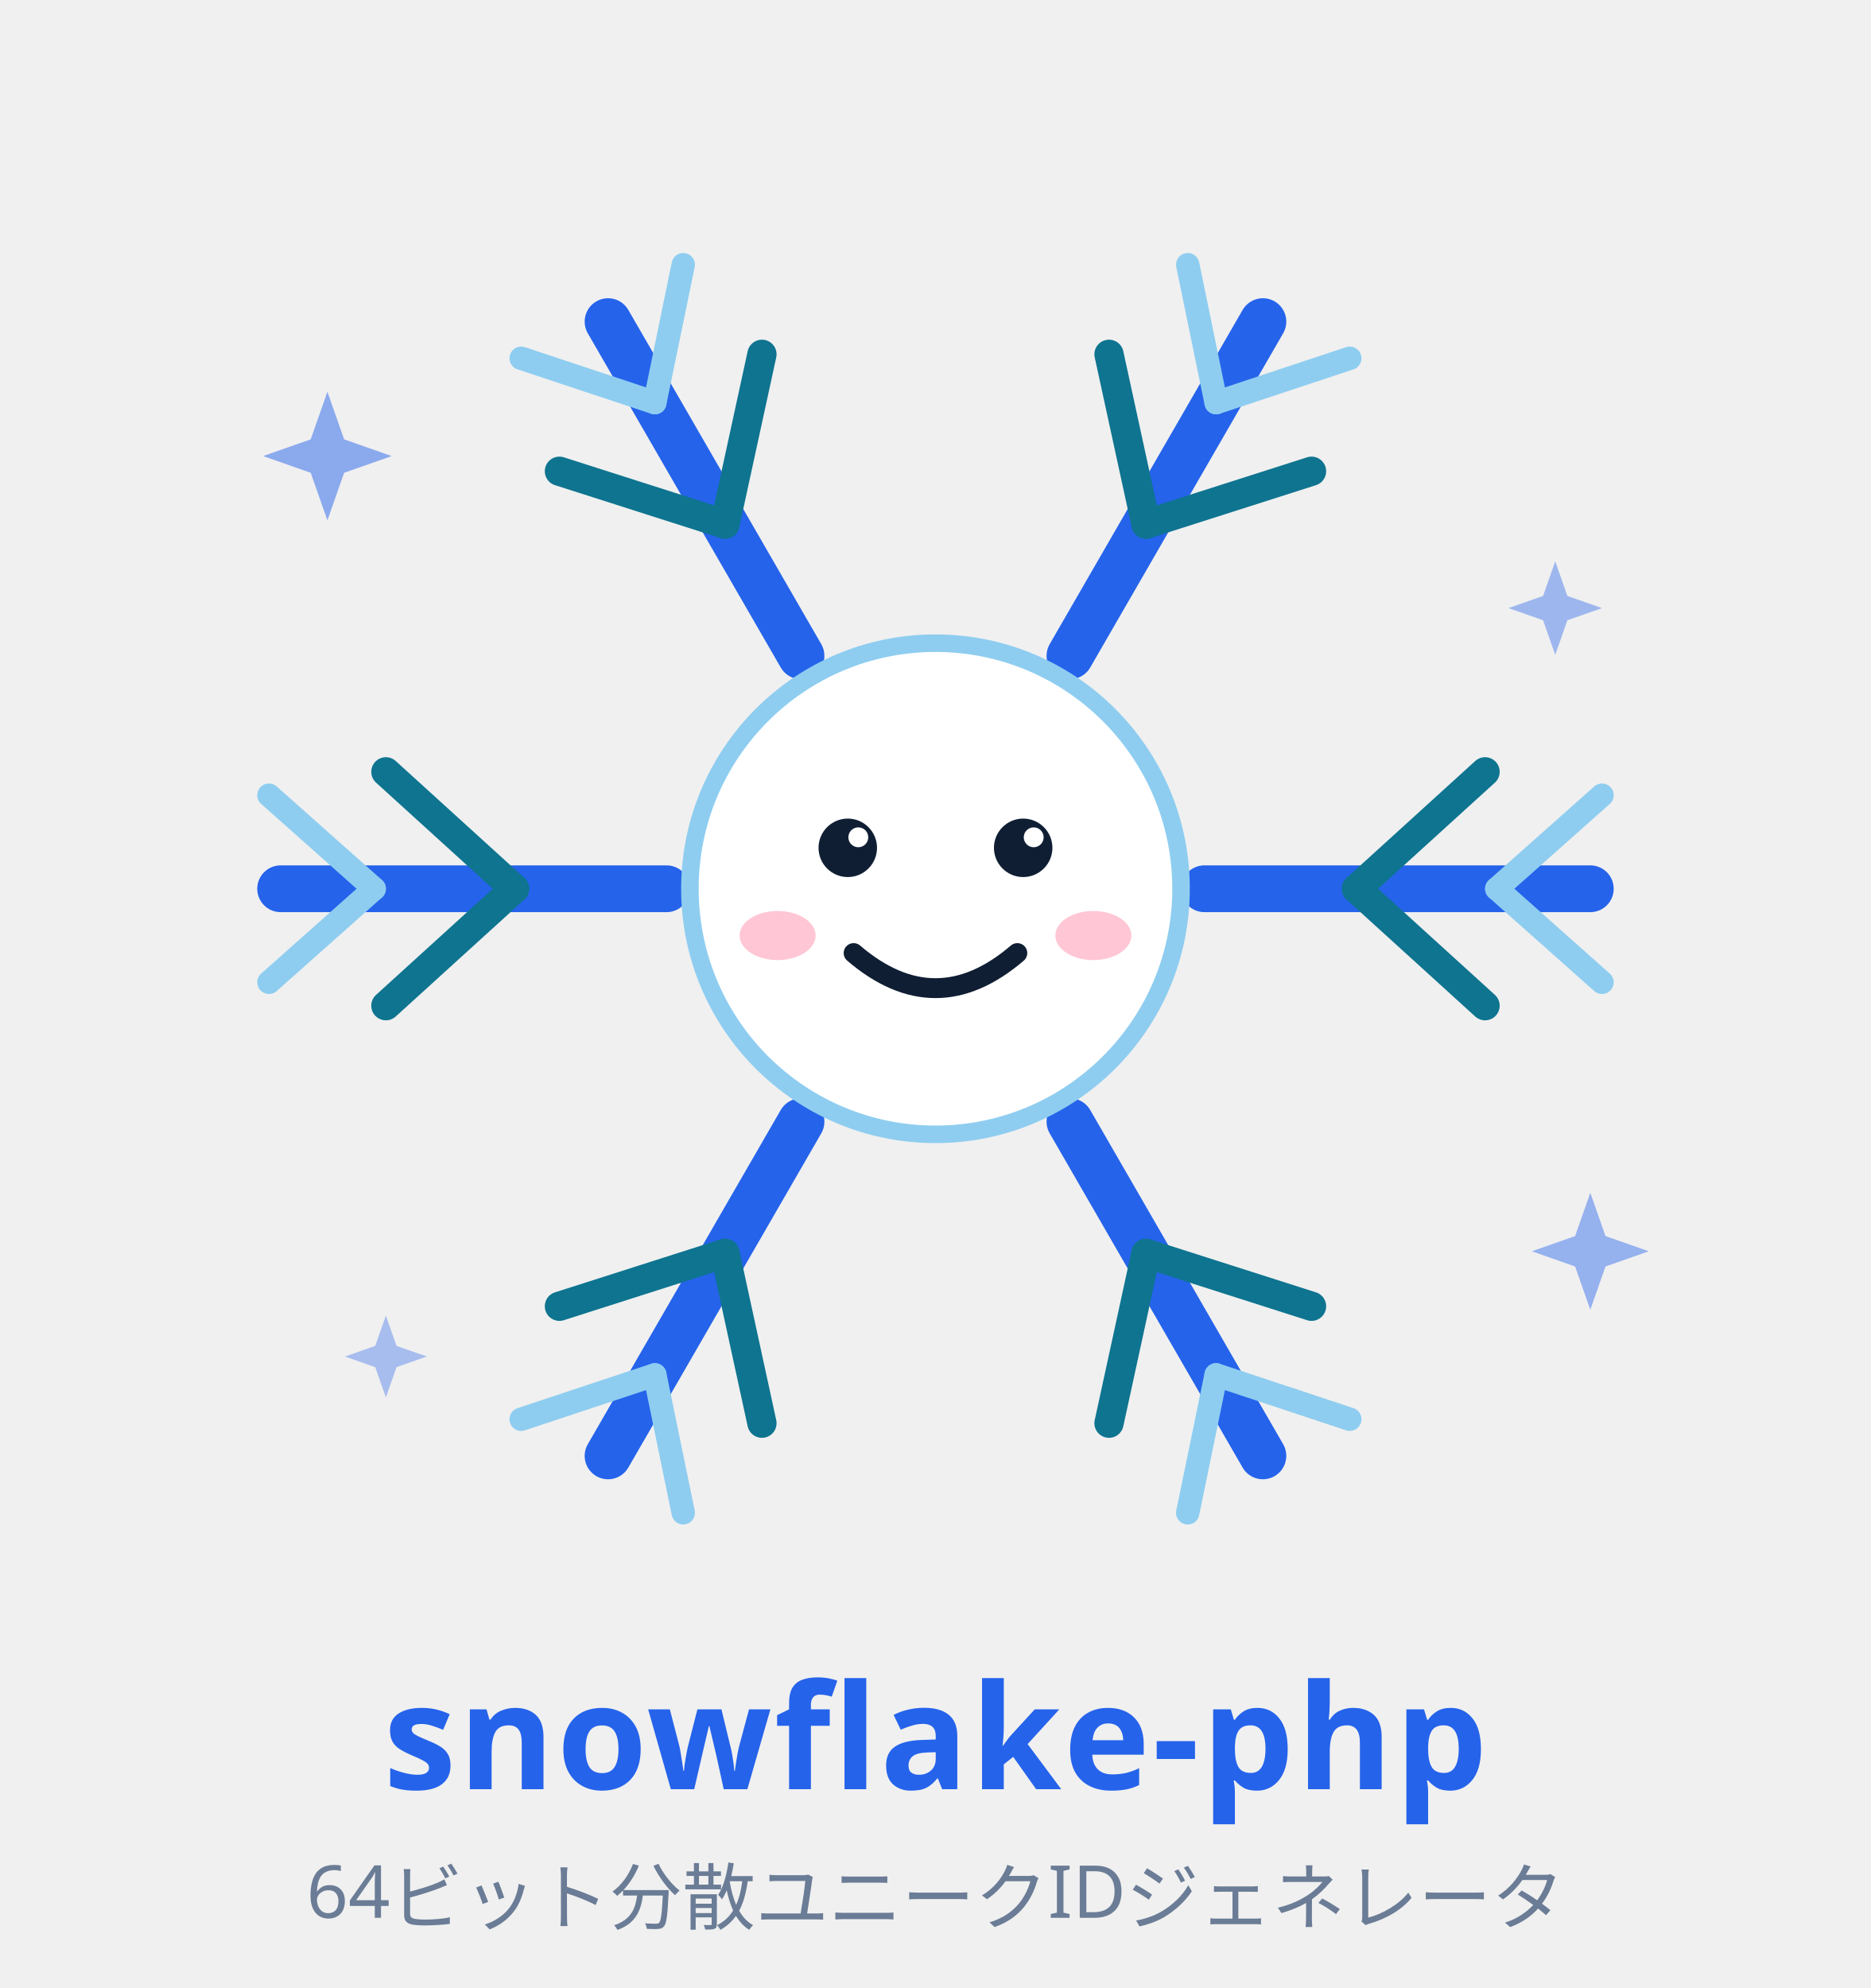
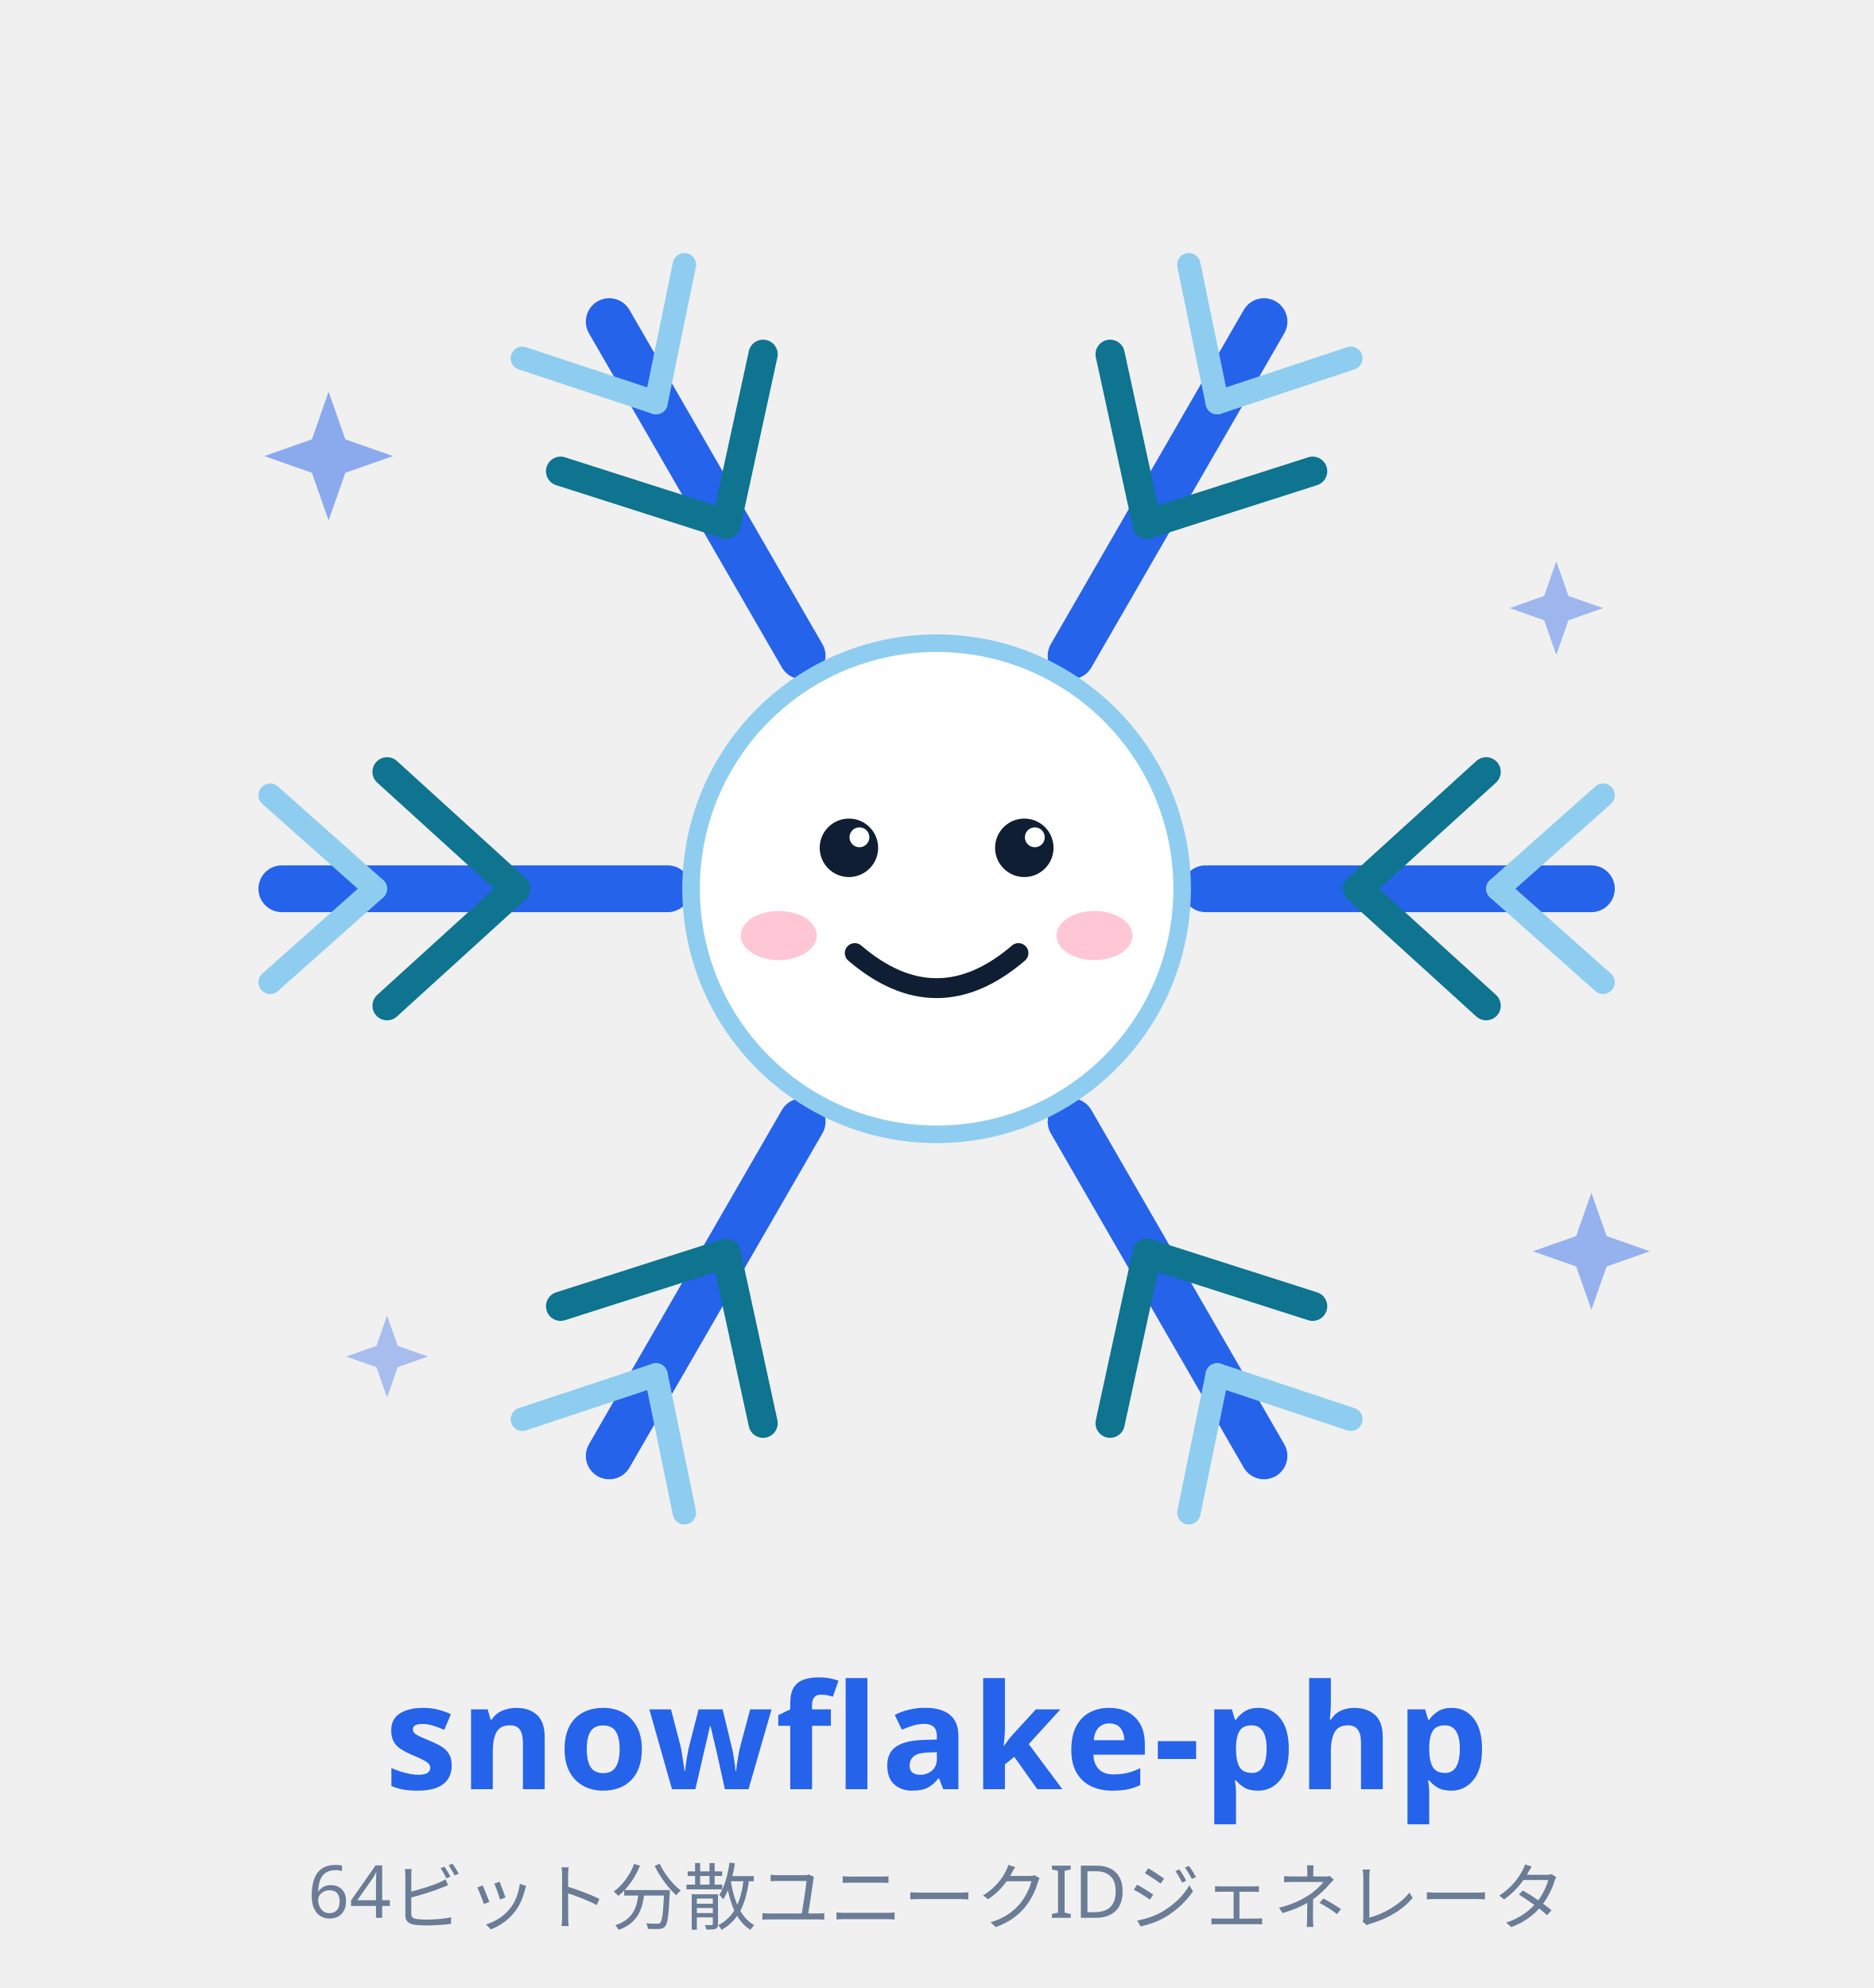
- <svg xmlns="http://www.w3.org/2000/svg" viewBox="0 0 320 340" width="320" height="340" role="img" font-family="-apple-system, BlinkMacSystemFont, 'Segoe UI', 'Noto Sans', 'PingFang SC', 'Hiragino Sans', 'Yu Gothic', 'Malgun Gothic', Roboto, 'Noto Sans CJK SC', 'Source Han Sans SC', 'Microsoft YaHei', 'Kohinoor Devanagari', 'Devanagari Sangam MN', 'Nirmala UI', 'Noto Sans Devanagari', 'Bangla MN', 'Bangla Sangam MN', 'Noto Sans Bengali', 'Geeza Pro', 'Noto Sans Arabic', Arial, sans-serif">
+ <svg xmlns="http://www.w3.org/2000/svg" viewBox="0 0 320 340" width="180" height="191" role="img" font-family="-apple-system, BlinkMacSystemFont, 'Segoe UI', 'Noto Sans', 'PingFang SC', 'Hiragino Sans', 'Yu Gothic', 'Malgun Gothic', Roboto, 'Noto Sans CJK SC', 'Source Han Sans SC', 'Microsoft YaHei', 'Kohinoor Devanagari', 'Devanagari Sangam MN', 'Nirmala UI', 'Noto Sans Devanagari', 'Bangla MN', 'Bangla Sangam MN', 'Noto Sans Bengali', 'Geeza Pro', 'Noto Sans Arabic', Arial, sans-serif">
  <defs>
</defs>
  <g opacity="0.9">
    <path d="M56,67 L58.86,75.14 L67,78 L58.86,80.86 L56,89 L53.14,80.86 L45,78 L53.14,75.14 Z" fill="#2563eb" opacity="0.55" />
    <path d="M266,96 L268.08,101.92 L274,104 L268.08,106.08 L266,112 L263.92,106.08 L258,104 L263.92,101.92 Z" fill="#2563eb" opacity="0.45" />
    <path d="M66,225 L67.82,230.18 L73,232 L67.82,233.82 L66,239 L64.18,233.82 L59,232 L64.18,230.18 Z" fill="#2563eb" opacity="0.4" />
    <path d="M272,204 L274.6,211.4 L282,214 L274.6,216.6 L272,224 L269.4,216.6 L262,214 L269.4,211.4 Z" fill="#2563eb" opacity="0.5" />
  </g>
  <g>
    <animateTransform attributeName="transform" type="translate" values="0 0; 0 -7; 0 0" dur="4.5s" repeatCount="indefinite" calcMode="spline" keyTimes="0;0.5;1" keySplines="0.42 0 0.58 1;0.42 0 0.58 1" />
    <g transform="rotate(0 160 152)">
      <line x1="206.0" y1="152.0" x2="272.0" y2="152.0" stroke="#2563eb" stroke-width="8" stroke-linecap="round" />
      <line x1="232.0" y1="152.0" x2="254.0" y2="132.0" stroke="#0e7490" stroke-width="5" stroke-linecap="round" />
      <line x1="232.0" y1="152.0" x2="254.0" y2="172.0" stroke="#0e7490" stroke-width="5" stroke-linecap="round" />
      <line x1="256.0" y1="152.0" x2="274.0" y2="136.0" stroke="#8ecdf0" stroke-width="4" stroke-linecap="round" />
      <line x1="256.0" y1="152.0" x2="274.0" y2="168.0" stroke="#8ecdf0" stroke-width="4" stroke-linecap="round" />
    </g>
    <g transform="rotate(60 160 152)">
      <line x1="206.0" y1="152.0" x2="272.0" y2="152.0" stroke="#2563eb" stroke-width="8" stroke-linecap="round" />
      <line x1="232.0" y1="152.0" x2="254.0" y2="132.0" stroke="#0e7490" stroke-width="5" stroke-linecap="round" />
      <line x1="232.0" y1="152.0" x2="254.0" y2="172.0" stroke="#0e7490" stroke-width="5" stroke-linecap="round" />
      <line x1="256.0" y1="152.0" x2="274.0" y2="136.0" stroke="#8ecdf0" stroke-width="4" stroke-linecap="round" />
      <line x1="256.0" y1="152.0" x2="274.0" y2="168.0" stroke="#8ecdf0" stroke-width="4" stroke-linecap="round" />
    </g>
    <g transform="rotate(120 160 152)">
      <line x1="206.0" y1="152.0" x2="272.0" y2="152.0" stroke="#2563eb" stroke-width="8" stroke-linecap="round" />
      <line x1="232.0" y1="152.0" x2="254.0" y2="132.0" stroke="#0e7490" stroke-width="5" stroke-linecap="round" />
      <line x1="232.0" y1="152.0" x2="254.0" y2="172.0" stroke="#0e7490" stroke-width="5" stroke-linecap="round" />
      <line x1="256.0" y1="152.0" x2="274.0" y2="136.0" stroke="#8ecdf0" stroke-width="4" stroke-linecap="round" />
      <line x1="256.0" y1="152.0" x2="274.0" y2="168.0" stroke="#8ecdf0" stroke-width="4" stroke-linecap="round" />
    </g>
    <g transform="rotate(180 160 152)">
      <line x1="206.0" y1="152.0" x2="272.0" y2="152.0" stroke="#2563eb" stroke-width="8" stroke-linecap="round" />
      <line x1="232.0" y1="152.0" x2="254.0" y2="132.0" stroke="#0e7490" stroke-width="5" stroke-linecap="round" />
      <line x1="232.0" y1="152.0" x2="254.0" y2="172.0" stroke="#0e7490" stroke-width="5" stroke-linecap="round" />
      <line x1="256.0" y1="152.0" x2="274.0" y2="136.0" stroke="#8ecdf0" stroke-width="4" stroke-linecap="round" />
      <line x1="256.0" y1="152.0" x2="274.0" y2="168.0" stroke="#8ecdf0" stroke-width="4" stroke-linecap="round" />
    </g>
    <g transform="rotate(240 160 152)">
      <line x1="206.0" y1="152.0" x2="272.0" y2="152.0" stroke="#2563eb" stroke-width="8" stroke-linecap="round" />
      <line x1="232.0" y1="152.0" x2="254.0" y2="132.0" stroke="#0e7490" stroke-width="5" stroke-linecap="round" />
      <line x1="232.0" y1="152.0" x2="254.0" y2="172.0" stroke="#0e7490" stroke-width="5" stroke-linecap="round" />
      <line x1="256.0" y1="152.0" x2="274.0" y2="136.0" stroke="#8ecdf0" stroke-width="4" stroke-linecap="round" />
      <line x1="256.0" y1="152.0" x2="274.0" y2="168.0" stroke="#8ecdf0" stroke-width="4" stroke-linecap="round" />
    </g>
    <g transform="rotate(300 160 152)">
      <line x1="206.0" y1="152.0" x2="272.0" y2="152.0" stroke="#2563eb" stroke-width="8" stroke-linecap="round" />
      <line x1="232.0" y1="152.0" x2="254.0" y2="132.0" stroke="#0e7490" stroke-width="5" stroke-linecap="round" />
      <line x1="232.0" y1="152.0" x2="254.0" y2="172.0" stroke="#0e7490" stroke-width="5" stroke-linecap="round" />
      <line x1="256.0" y1="152.0" x2="274.0" y2="136.0" stroke="#8ecdf0" stroke-width="4" stroke-linecap="round" />
      <line x1="256.0" y1="152.0" x2="274.0" y2="168.0" stroke="#8ecdf0" stroke-width="4" stroke-linecap="round" />
    </g>
    <circle cx="160" cy="152" r="42" fill="#ffffff" stroke="#8ecdf0" stroke-width="3" />
    <circle cx="145" cy="145" r="5" fill="#0f1e33" />
    <circle cx="175" cy="145" r="5" fill="#0f1e33" />
    <circle cx="146.8" cy="143.2" r="1.7" fill="#ffffff" />
    <circle cx="176.8" cy="143.2" r="1.7" fill="#ffffff" />
    <path d="M146,163 Q160,175 174,163" fill="none" stroke="#0f1e33" stroke-width="3.4" stroke-linecap="round" />
    <ellipse cx="133" cy="160" rx="6.5" ry="4.2" fill="#ffb3c7" opacity="0.75" />
    <ellipse cx="187" cy="160" rx="6.5" ry="4.2" fill="#ffb3c7" opacity="0.75" />
  </g>
  <text x="160" y="306" font-size="25.0" fill="#2563eb" font-weight="700" text-anchor="middle" letter-spacing="0.4">snowflake-php</text>
  <text x="160" y="328" font-size="12.5" fill="#6b7c96" font-weight="400" text-anchor="middle">64ビット分散ユニークIDジェネレータ</text>
</svg>
